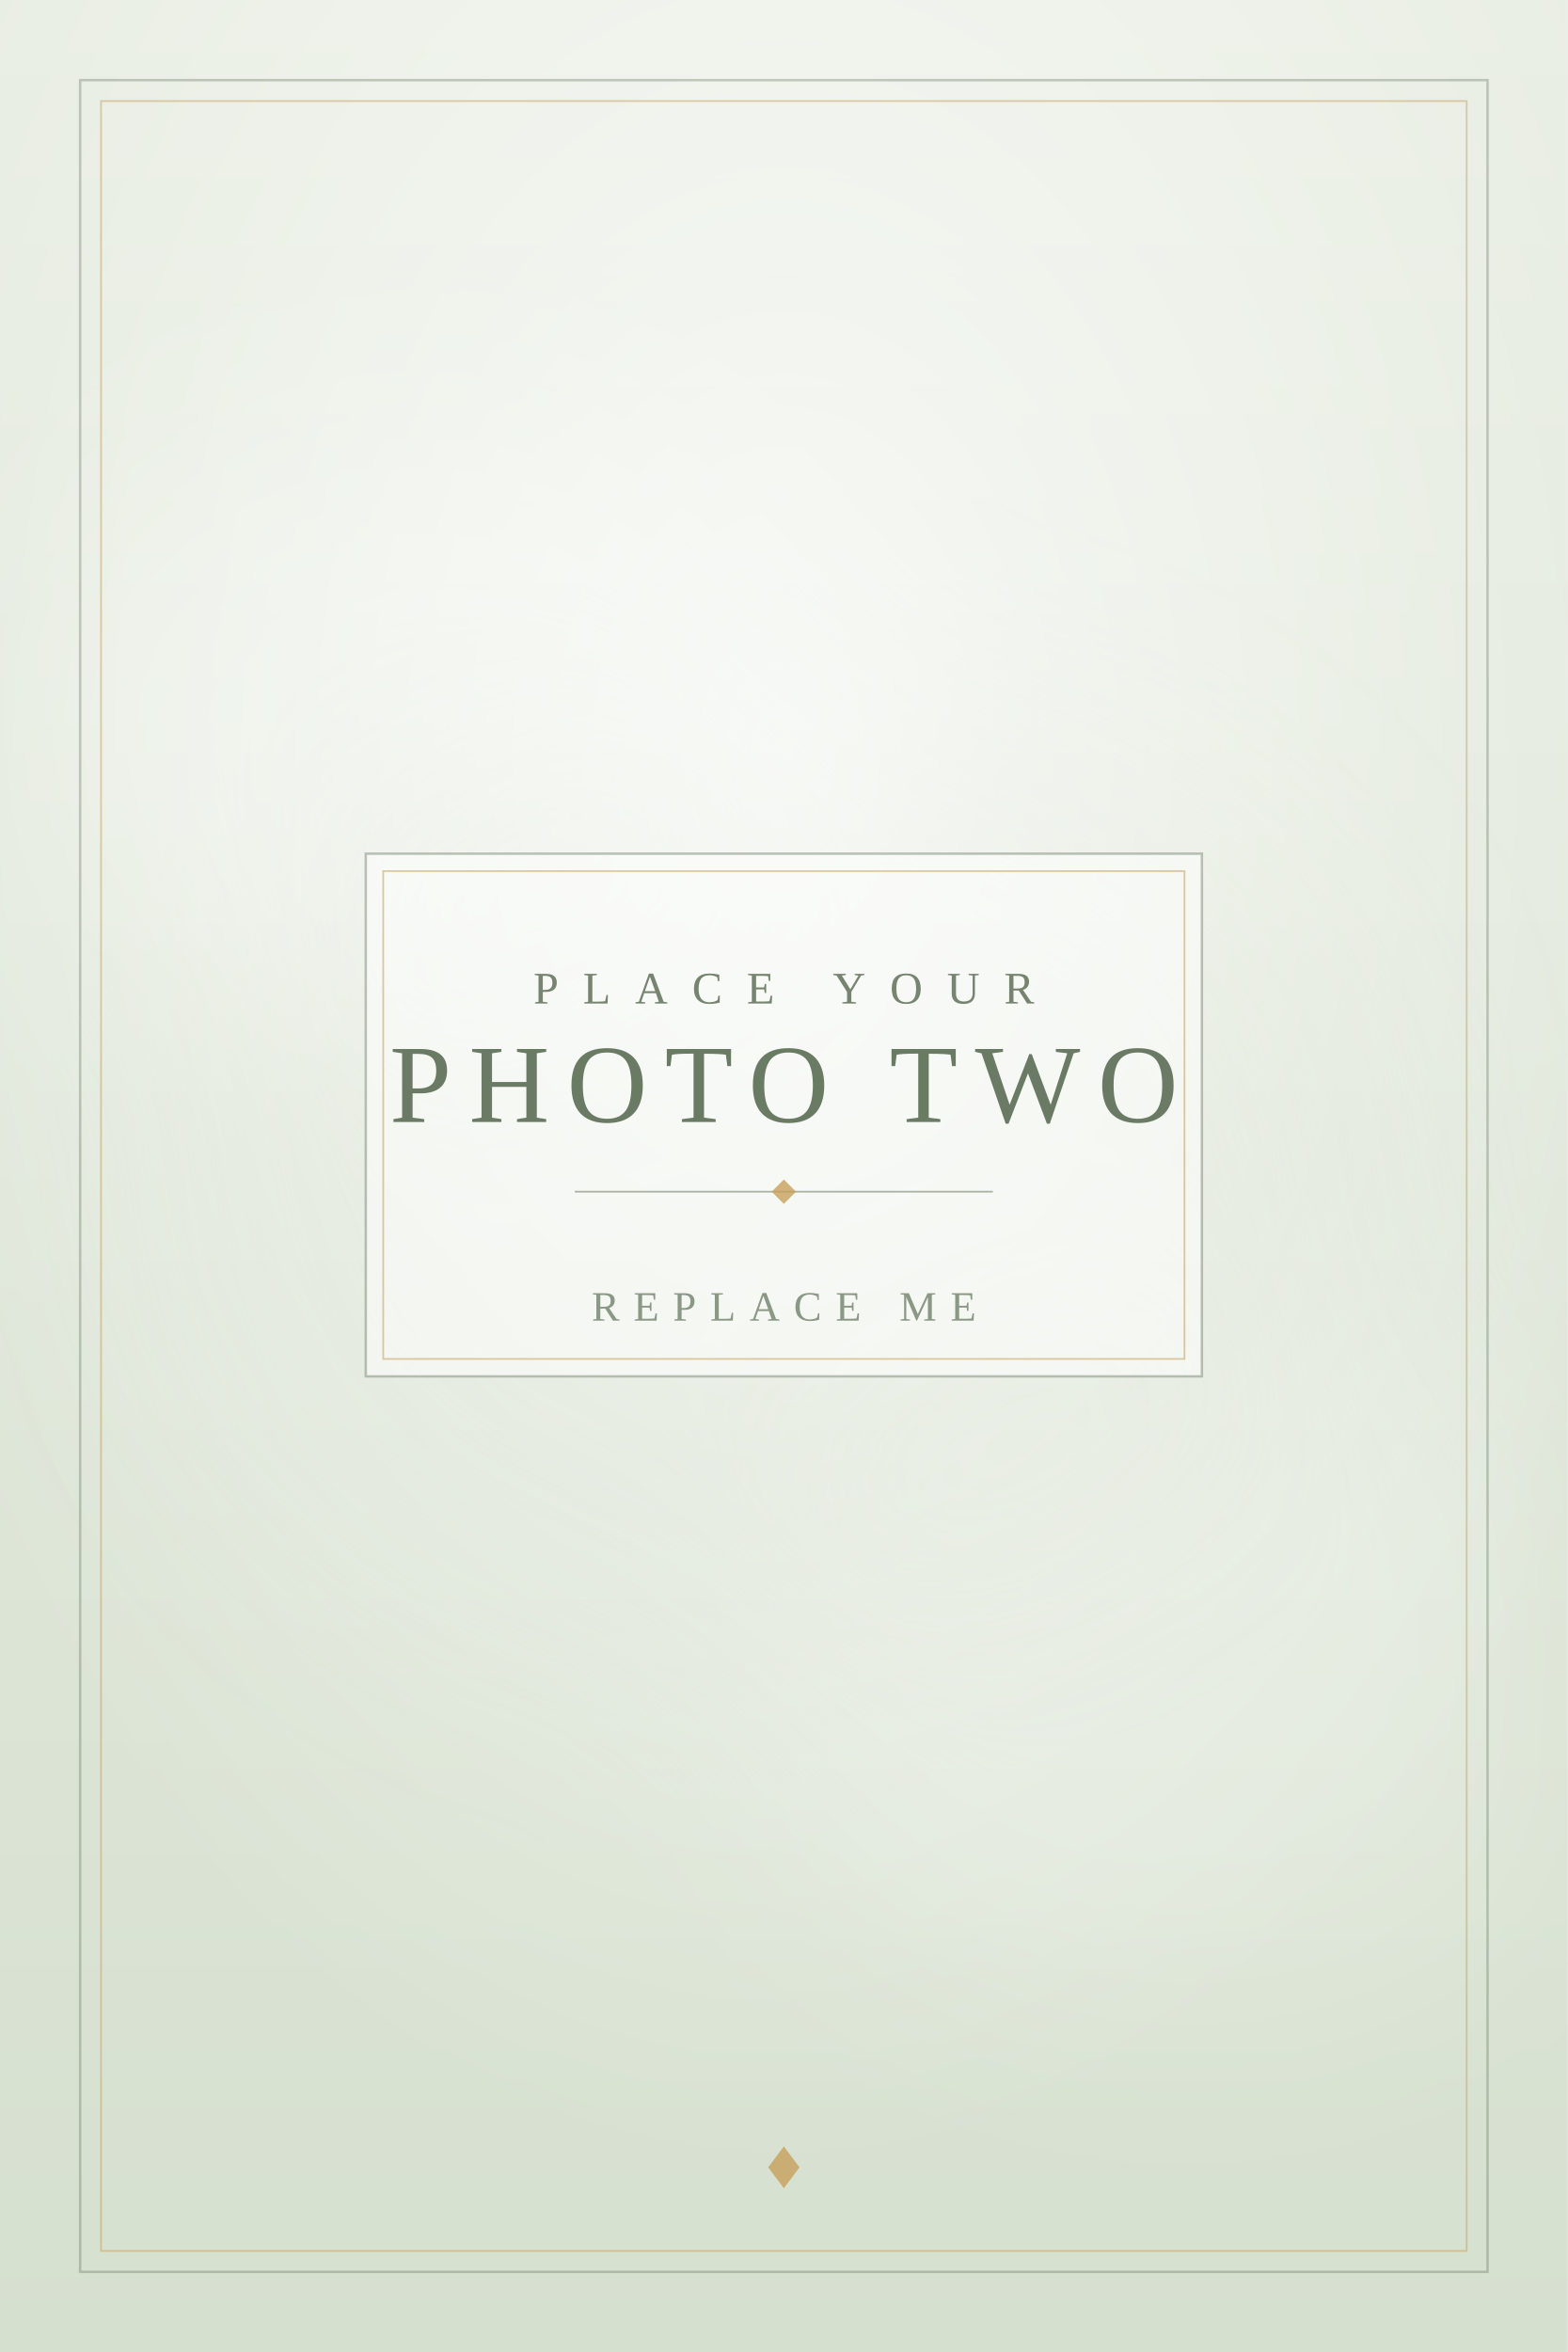
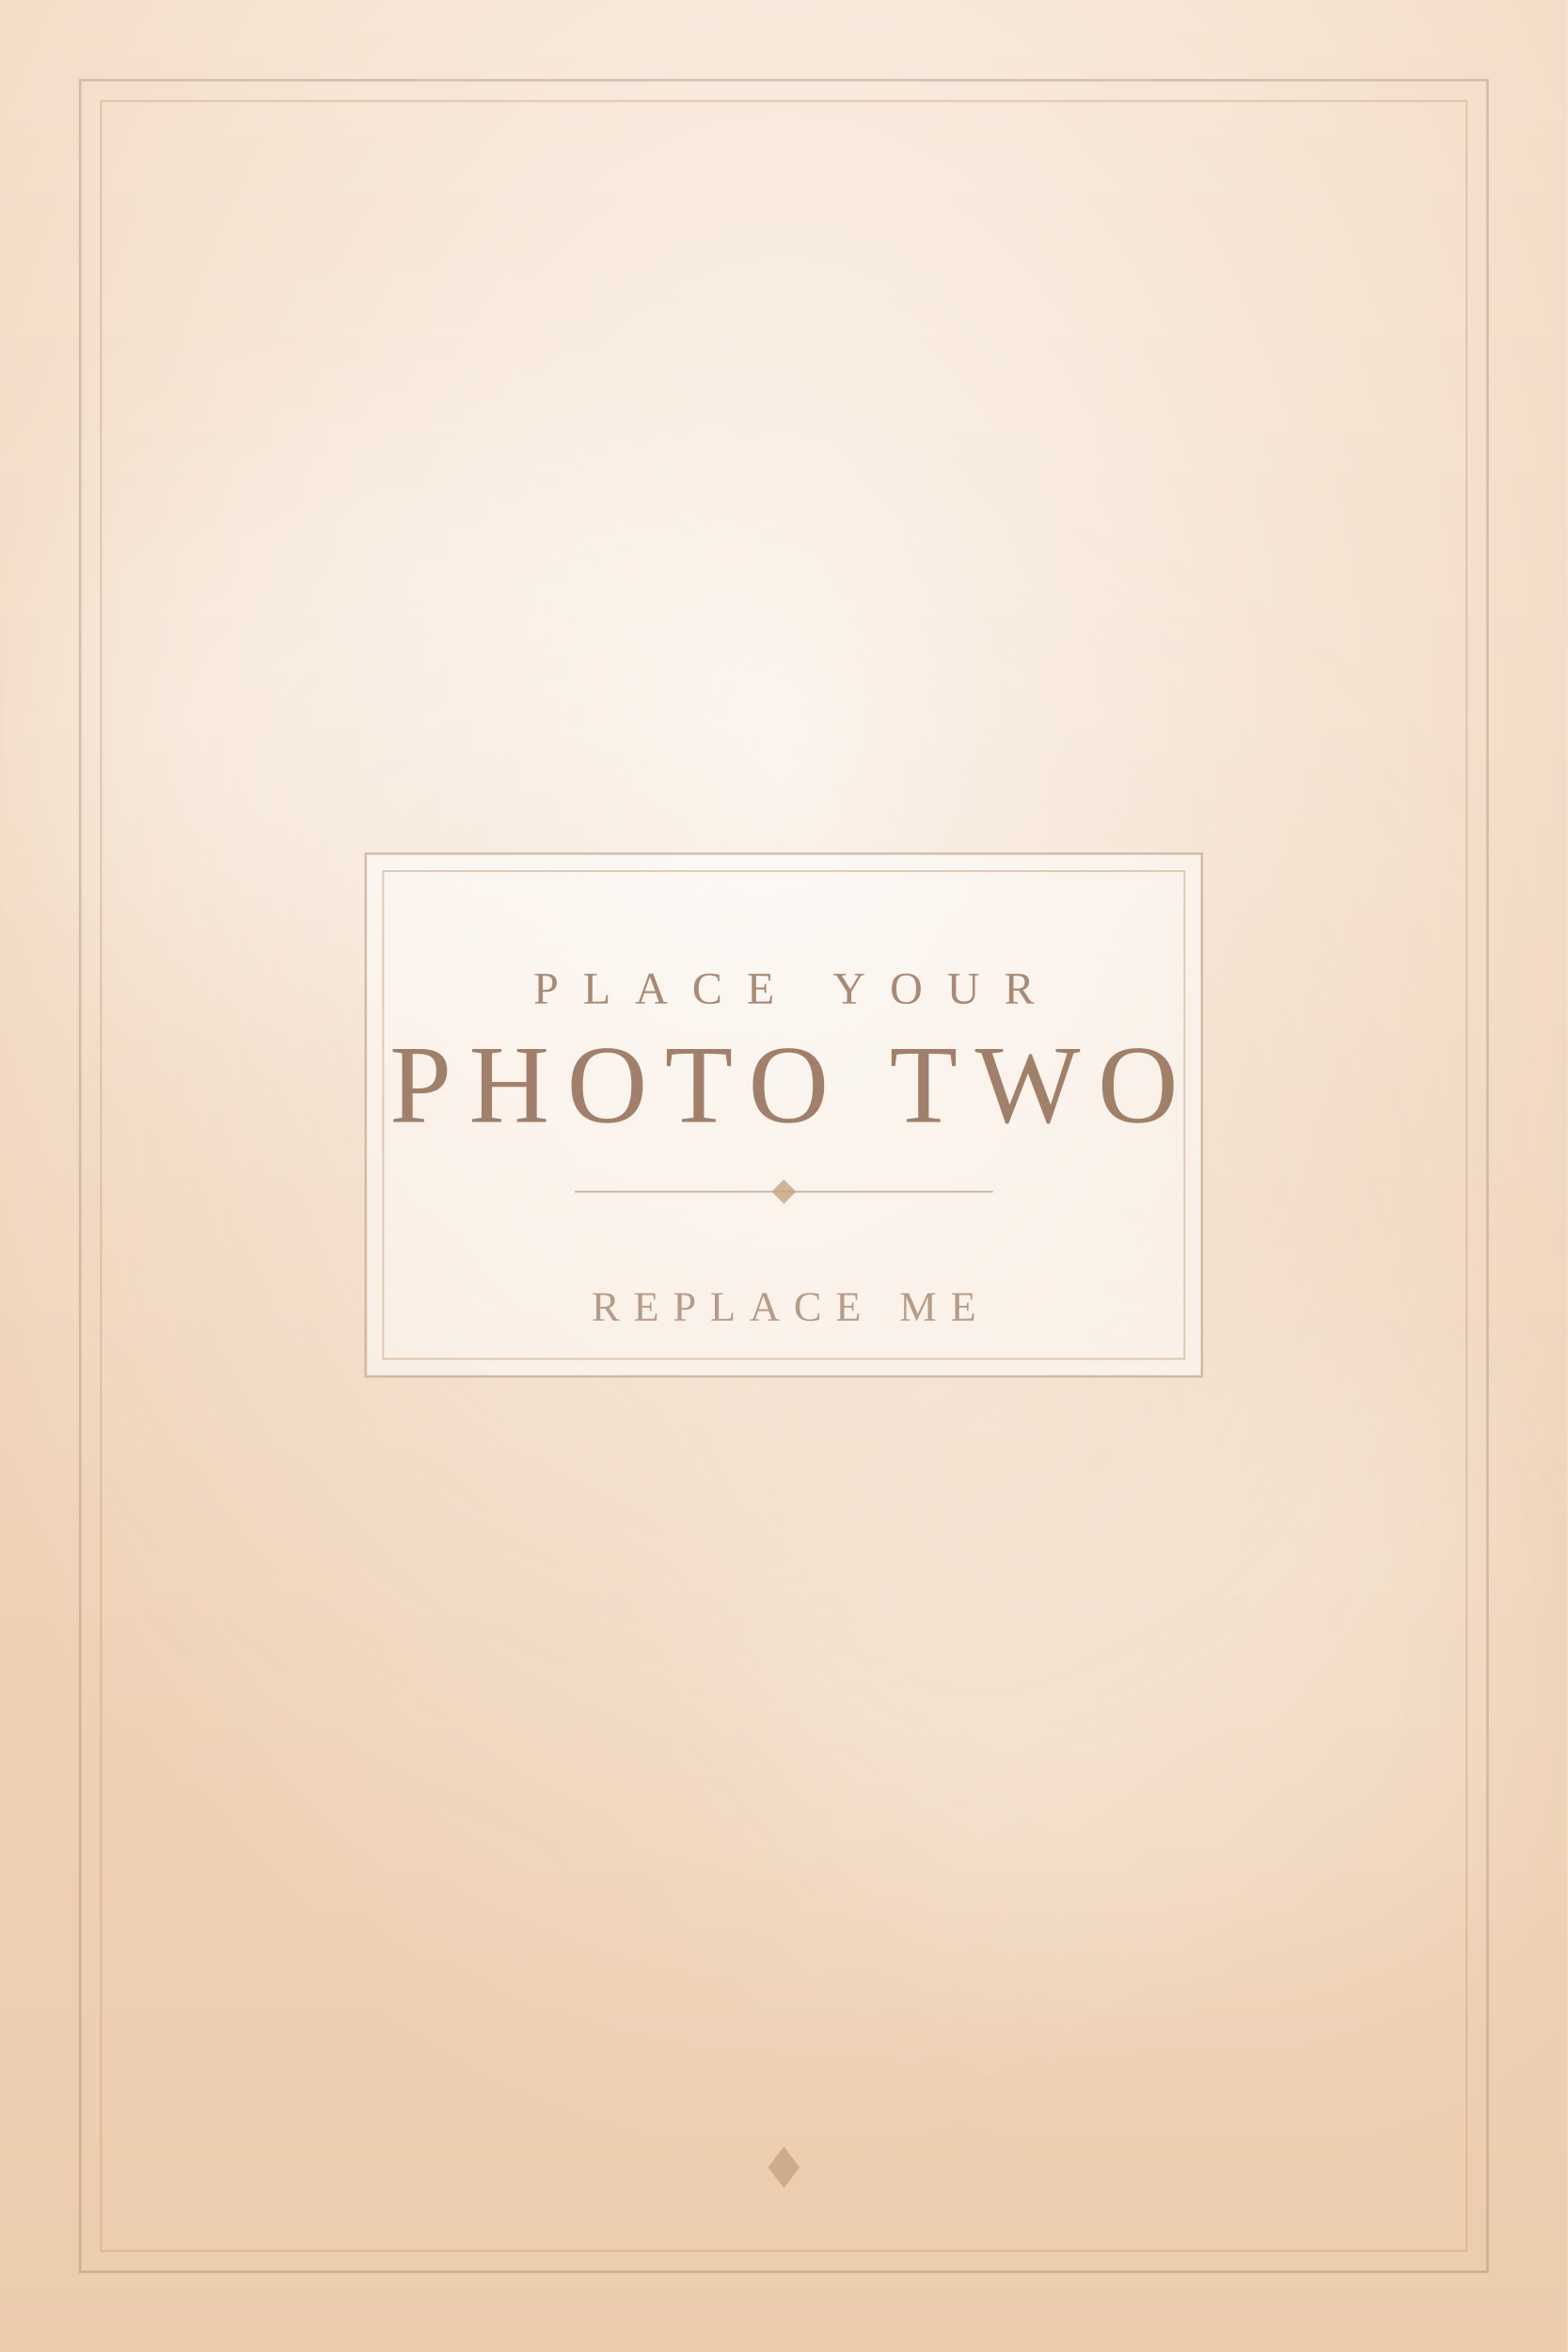
<svg xmlns="http://www.w3.org/2000/svg" viewBox="0 0 900 1350" role="img" aria-label="Placeholder photo frame">
  <defs>
    <linearGradient id="bg1" x1="0" y1="0" x2="0" y2="1">
-       <stop offset="0" stop-color="#E9EEE4" />
-       <stop offset="1" stop-color="#D6E0CF" />
+       <stop offset="0" stop-color="#F4DDC8" />
+       <stop offset="1" stop-color="#ECCCAD" />
    </linearGradient>
    <radialGradient id="wash1" cx=".5" cy=".32" r=".6">
      <stop offset="0" stop-color="#FFFFFF" stop-opacity=".7" />
      <stop offset="1" stop-color="#FFFFFF" stop-opacity="0" />
    </radialGradient>
    <filter id="soft1" x="-40%" y="-40%" width="180%" height="180%">
      <feGaussianBlur stdDeviation="60" />
    </filter>
  </defs>
  <rect width="900" height="1350" fill="url(#bg1)" />
  <g filter="url(#soft1)" opacity=".55">
    <ellipse cx="240" cy="420" rx="220" ry="180" fill="#FFFFFF" opacity=".5" />
    <ellipse cx="680" cy="950" rx="250" ry="200" fill="#FFFFFF" opacity=".4" />
-     <ellipse cx="450" cy="675" rx="330" ry="260" fill="#D6E0CF" opacity=".5" />
+     <ellipse cx="450" cy="675" rx="330" ry="260" fill="#ECCCAD" opacity=".5" />
  </g>
  <rect width="900" height="1350" fill="url(#wash1)" />
-   <rect x="46" y="46" width="808" height="1258" fill="none" stroke="#5F7058" stroke-opacity=".34" stroke-width="1.4" />
-   <rect x="58" y="58" width="784" height="1234" fill="none" stroke="#C7A05C" stroke-opacity=".5" stroke-width="1" />
+   <rect x="46" y="46" width="808" height="1258" fill="none" stroke="#997760" stroke-opacity=".34" stroke-width="1.4" />
+   <rect x="58" y="58" width="784" height="1234" fill="none" stroke="#C7A281" stroke-opacity=".5" stroke-width="1" />
  <g transform="translate(450 640)" text-anchor="middle">
    <path d="M-240 -150h480v300h-480z" fill="#FFFFFF" fill-opacity=".5" />
-     <path d="M-240 -150h480v300h-480z" fill="none" stroke="#5F7058" stroke-opacity=".4" stroke-width="1.4" />
-     <path d="M-230 -140h460v280h-460z" fill="none" stroke="#C7A05C" stroke-opacity=".55" stroke-width="1" />
-     <text x="0" y="-64" font-family="Georgia, 'Times New Roman', serif" font-size="26" letter-spacing="14" fill="#5F7058" fill-opacity=".85">PLACE YOUR</text>
-     <text x="0" y="4" font-family="Georgia, 'Times New Roman', serif" font-size="64" letter-spacing="10" fill="#5F7058" fill-opacity=".92">PHOTO TWO</text>
-     <path d="M-120 44h240" stroke="#5F7058" stroke-opacity=".5" stroke-width="1" />
-     <path d="M0 37l7 7-7 7-7-7z" fill="#C7A05C" fill-opacity=".8" />
-     <text x="0" y="118" font-family="Georgia, 'Times New Roman', serif" font-size="24" letter-spacing="8" fill="#5F7058" fill-opacity=".7">REPLACE ME</text>
+     <path d="M-240 -150h480v300h-480z" fill="none" stroke="#997760" stroke-opacity=".4" stroke-width="1.4" />
+     <path d="M-230 -140h460v280h-460z" fill="none" stroke="#C7A281" stroke-opacity=".55" stroke-width="1" />
+     <text x="0" y="-64" font-family="Georgia, 'Times New Roman', serif" font-size="26" letter-spacing="14" fill="#997760" fill-opacity=".85">PLACE YOUR</text>
+     <text x="0" y="4" font-family="Georgia, 'Times New Roman', serif" font-size="64" letter-spacing="10" fill="#997760" fill-opacity=".92">PHOTO TWO</text>
+     <path d="M-120 44h240" stroke="#997760" stroke-opacity=".5" stroke-width="1" />
+     <path d="M0 37l7 7-7 7-7-7z" fill="#C7A281" fill-opacity=".8" />
+     <text x="0" y="118" font-family="Georgia, 'Times New Roman', serif" font-size="24" letter-spacing="8" fill="#997760" fill-opacity=".7">REPLACE ME</text>
  </g>
-   <path d="M450 1232l9 12-9 12-9-12z" fill="#C7A05C" fill-opacity=".8" />
+   <path d="M450 1232l9 12-9 12-9-12z" fill="#C7A281" fill-opacity=".8" />
</svg>
